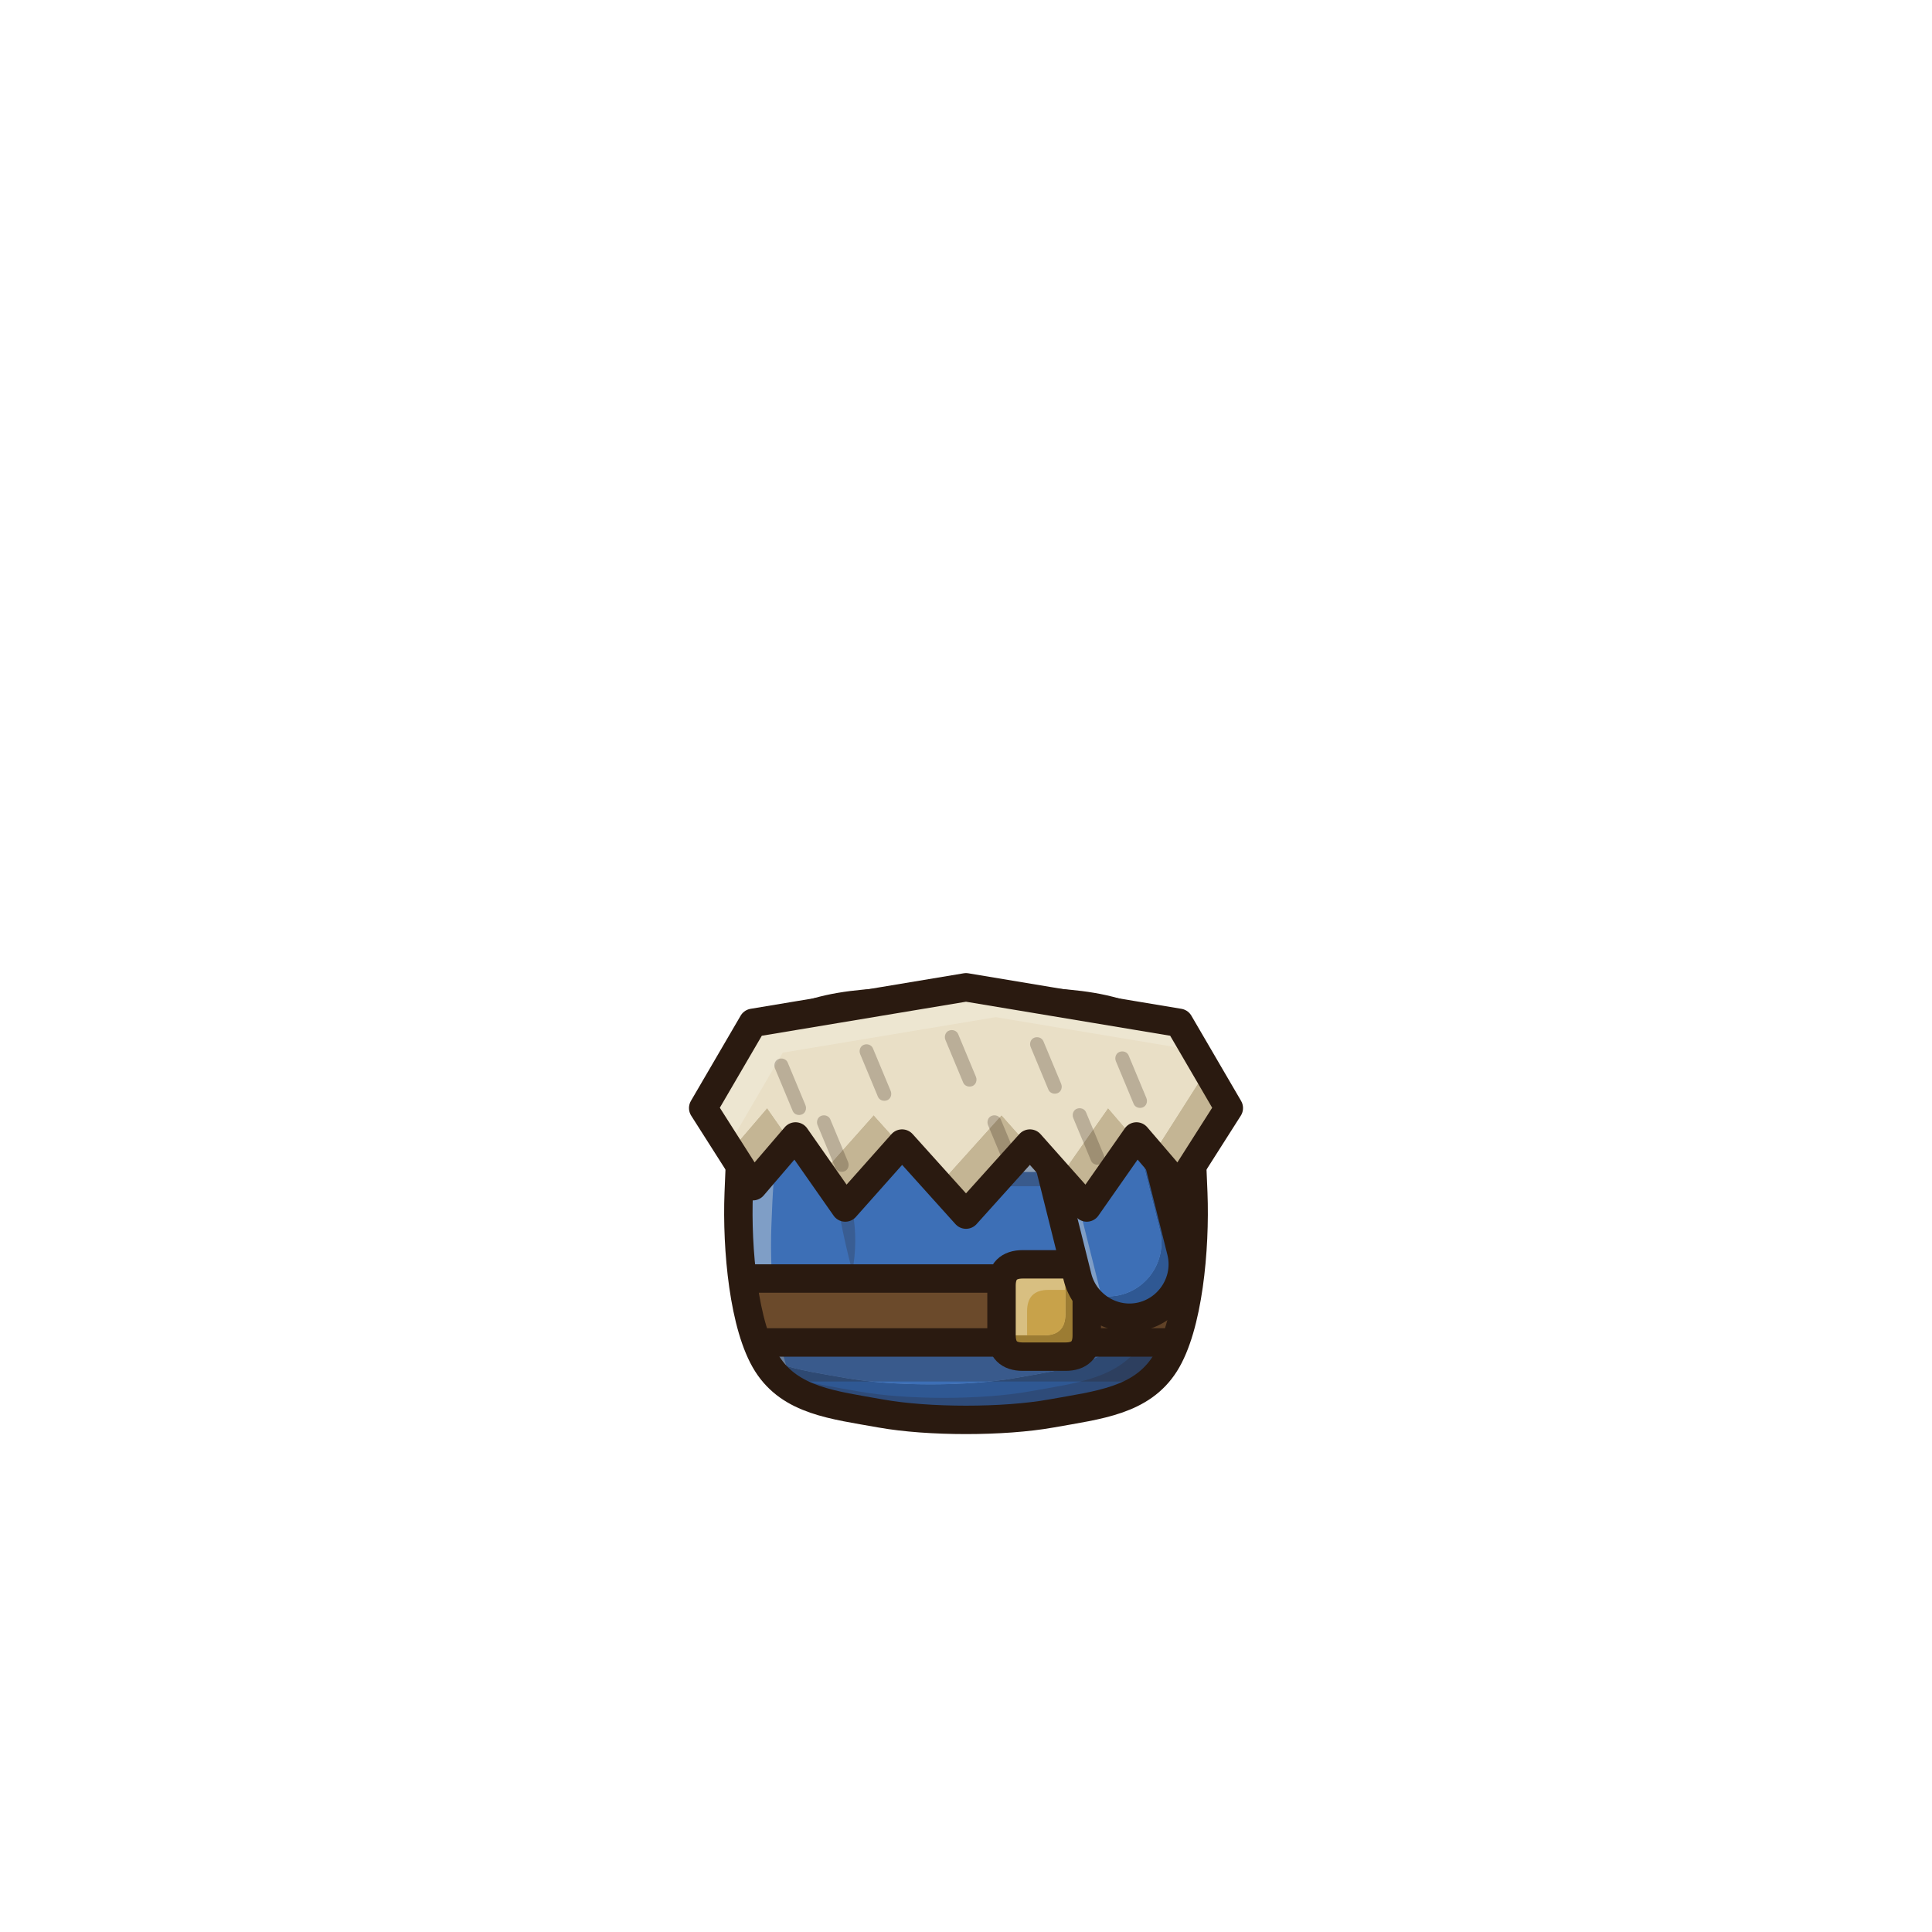
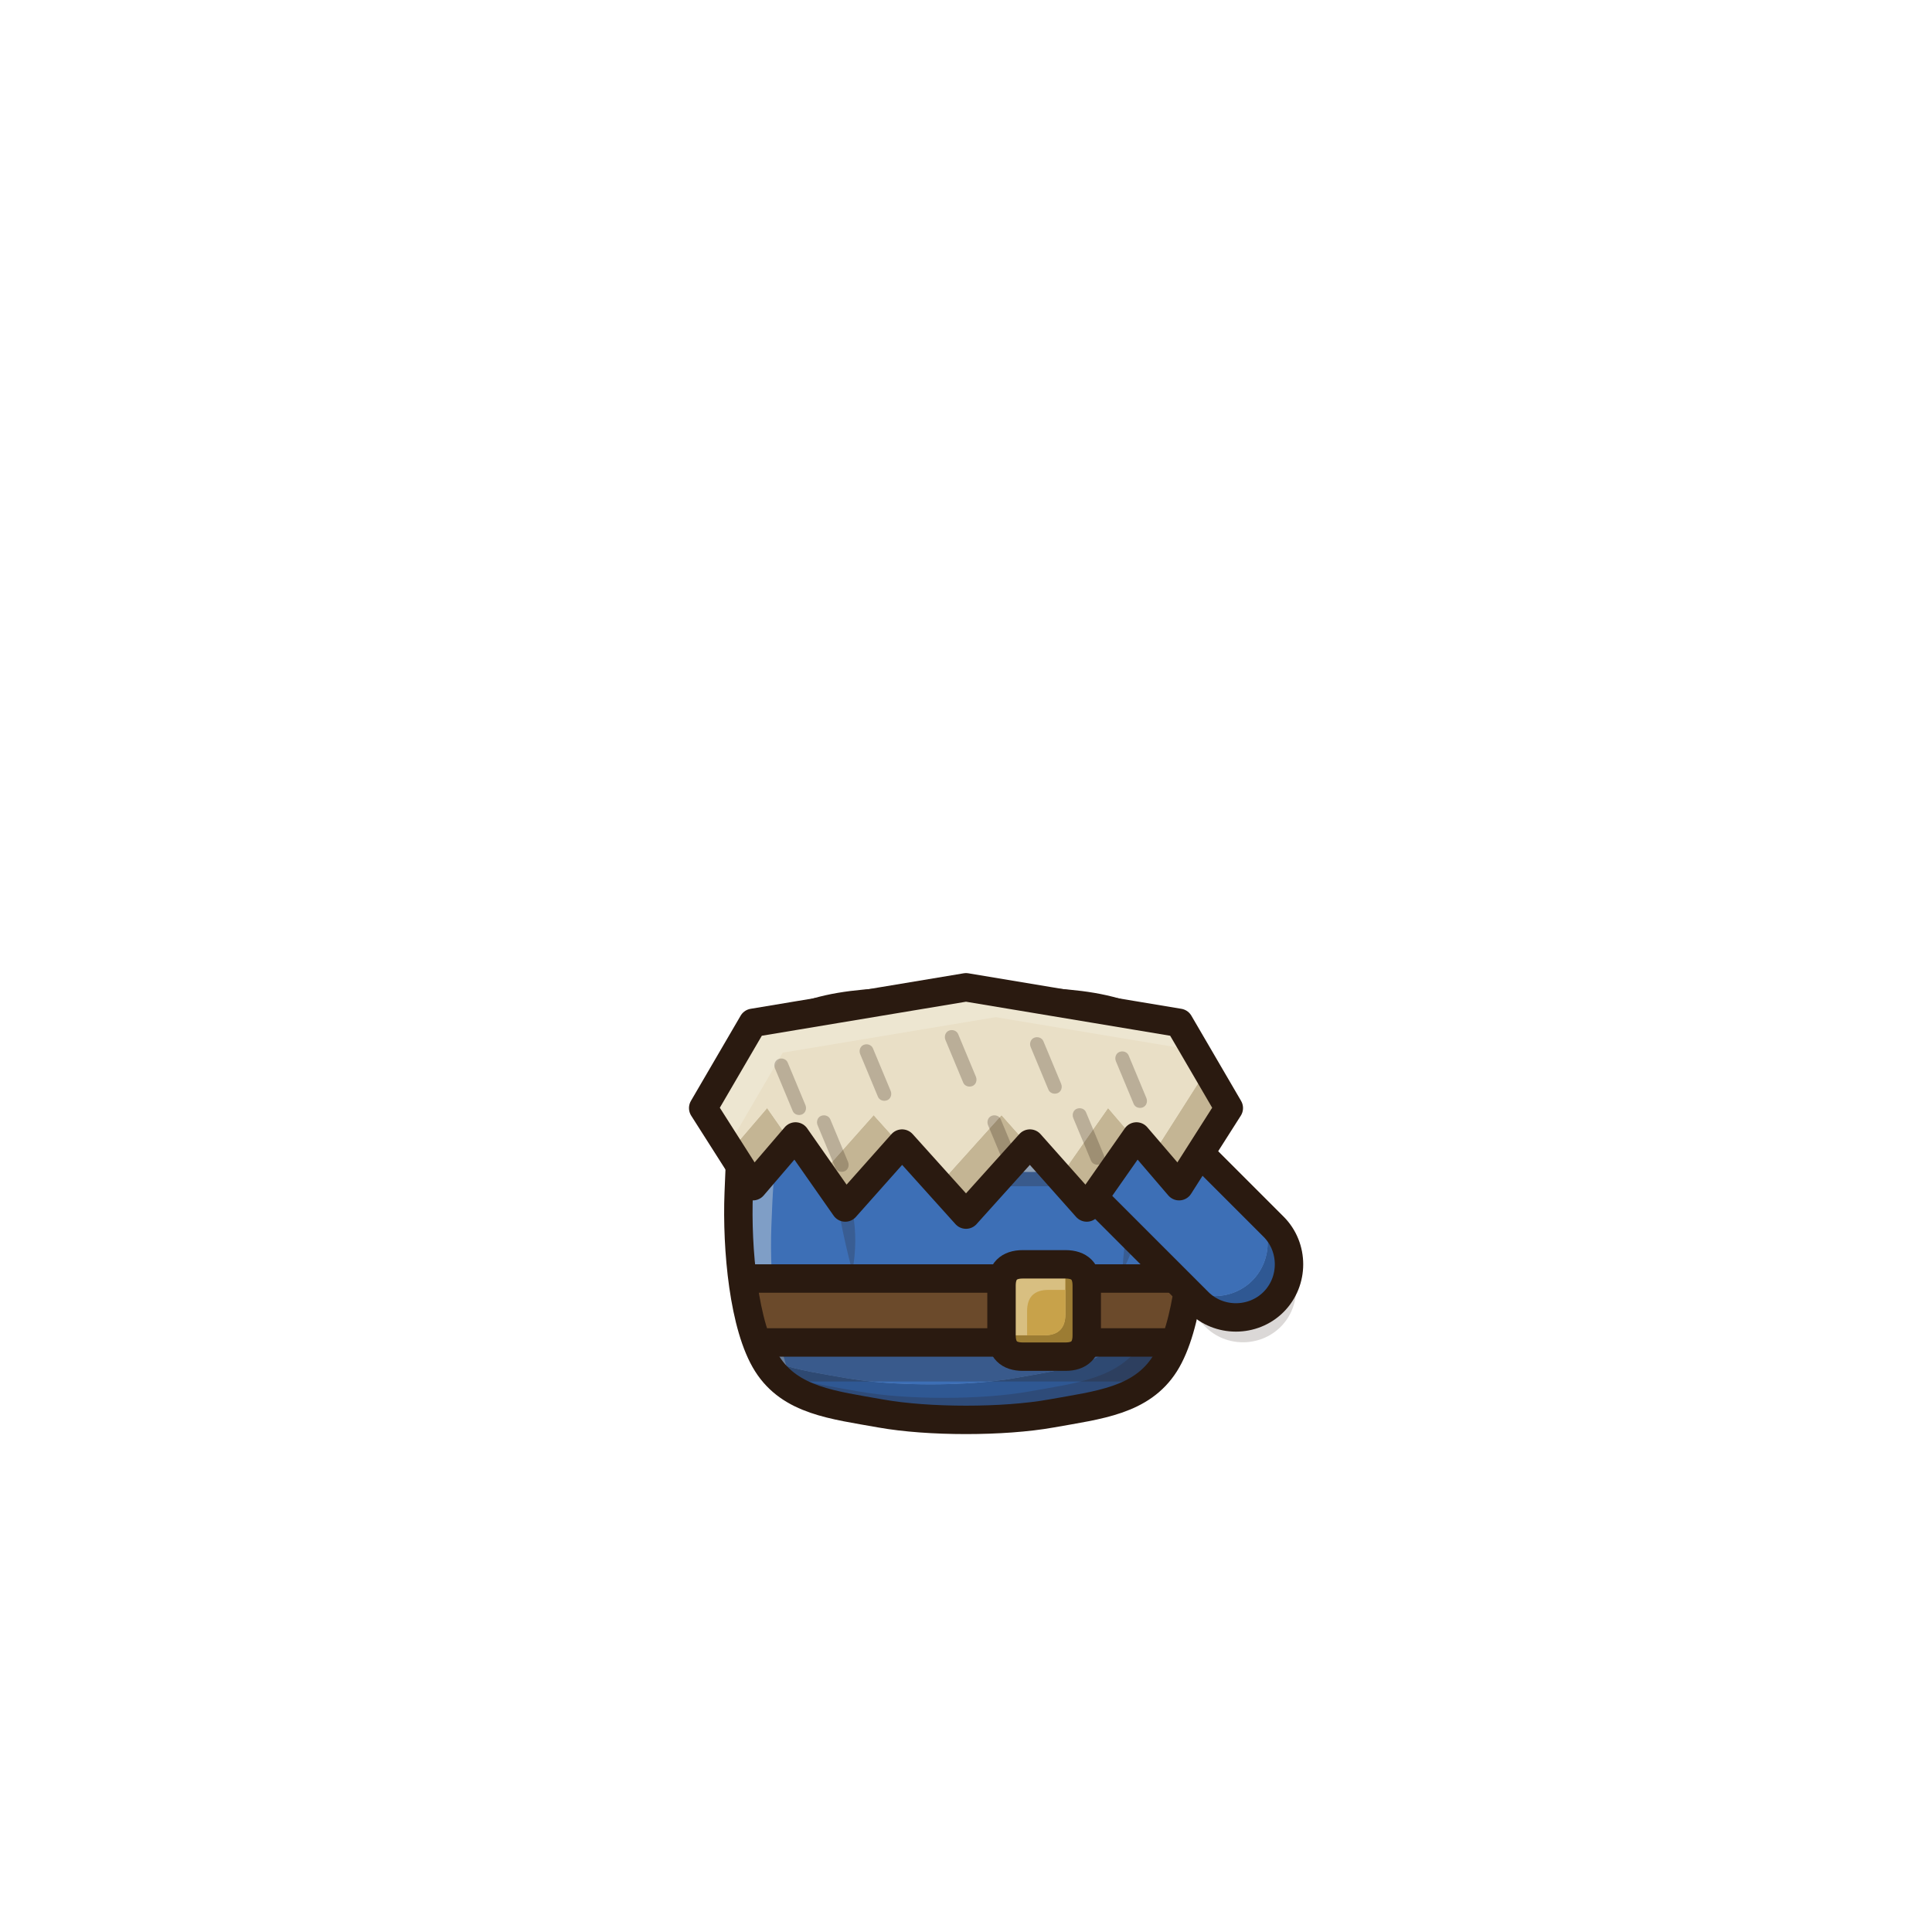
<svg xmlns="http://www.w3.org/2000/svg" id="berserker-body" width="272" height="272" viewBox="-40 -40 272 272">
  <defs>
    <path id="berserker-body-tunic-shape" d="M 70 105 C 75.3 100.5 87.3 101 96 101 C 104.7 101 116.7 100.5 122 105 C 127.3 109.5 127.7 120.2 128 128 C 128.3 135.8 127.3 146.8 124 152 C 120.7 157.2 114.7 157.8 108 159 C 101.3 160.2 90.7 160.2 84 159 C 77.3 157.8 71.3 157.2 68 152 C 64.7 146.8 63.7 135.8 64 128 C 64.3 120.2 64.7 109.5 70 105 Z" />
    <clipPath id="berserker-body-tunic-clip">
      <use href="#berserker-body-tunic-shape" />
    </clipPath>
    <clipPath id="berserker-body-tunic-lit-clip">
      <use href="#berserker-body-tunic-shape" transform="translate(-5 -5)" />
    </clipPath>
    <path id="berserker-body-belt-shape" d="M 56 140 L 136 140 L 136 149 L 56 149 L 56 140 Z" />
    <path id="berserker-body-buckle-shape" d="M 104 138 L 110 138 Q 113 138 113 141 L 113 148 Q 113 151 110 151 L 104 151 Q 101 151 101 148 L 101 141 Q 101 138 104 138 Z" />
    <clipPath id="berserker-body-buckle-clip">
      <use href="#berserker-body-buckle-shape" />
    </clipPath>
    <clipPath id="berserker-body-buckle-lit-clip">
      <use href="#berserker-body-buckle-shape" transform="translate(-3 -3)" />
    </clipPath>
-     <path id="berserker-body-arm-shape" d="M 106.7 119.8 L 111.7 139.8 C 112.7 143.8 116.8 146.3 120.8 145.3 C 124.8 144.3 127.3 140.2 126.3 136.2 L 121.3 116.2 C 120.3 112.2 116.2 109.7 112.2 110.7 C 108.2 111.7 105.7 115.8 106.7 119.8 Z" />
+     <path id="berserker-body-arm-shape" d="M 108.7 123.3 L 128.7 143.3 C 131.6 146.2 136.4 146.2 139.3 143.3 C 142.2 140.4 142.2 135.6 139.3 132.7 L 119.3 112.7 C 116.4 109.8 111.6 109.8 108.7 112.7 C 105.8 115.6 105.8 120.4 108.7 123.3 Z" />
    <clipPath id="berserker-body-arm-clip">
      <use href="#berserker-body-arm-shape" />
    </clipPath>
    <clipPath id="berserker-body-arm-lit-clip">
      <use href="#berserker-body-arm-shape" transform="translate(-3 -3)" />
    </clipPath>
    <path id="berserker-body-fur-shape" d="M 66 104 L 96 99 L 126 104 L 133 116 L 126 127 L 120 120 L 113 130 L 105 121 L 96 131 L 87 121 L 79 130 L 72 120 L 66 127 L 59 116 Z" />
    <clipPath id="berserker-body-fur-clip">
      <use href="#berserker-body-fur-shape" />
    </clipPath>
    <clipPath id="berserker-body-fur-lit-clip">
      <use href="#berserker-body-fur-shape" transform="translate(-4 -4)" />
    </clipPath>
  </defs>
  <g id="berserker-body-tunic">
    <use id="berserker-body-tunic-shade" href="#berserker-body-tunic-shape" fill="#2f5893" />
    <g clip-path="url(#berserker-body-tunic-clip)">
      <use id="berserker-body-tunic-deep" href="#berserker-body-tunic-shape" fill="#2a1a10" opacity="0.2" />
      <use id="berserker-body-tunic-shade-over" href="#berserker-body-tunic-shape" transform="translate(-3.1 -3.1)" fill="#2f5893" />
      <use id="berserker-body-tunic-fill" href="#berserker-body-tunic-shape" transform="translate(-5 -5)" fill="#3d6fb6" />
      <g clip-path="url(#berserker-body-tunic-lit-clip)">
        <use id="berserker-body-tunic-lit" href="#berserker-body-tunic-shape" transform="translate(-5 -5)" fill="#f4f1e4" opacity="0.36" />
        <use id="berserker-body-tunic-fill-over" href="#berserker-body-tunic-shape" transform="translate(4.6 4.6)" fill="#3d6fb6" />
      </g>
      <path id="berserker-body-patch" d="M 102 116 L 111 116 Q 113 116 113 118 L 113 125 Q 113 127 111 127 L 102 127 Q 100 127 100 125 L 100 118 Q 100 116 102 116 Z" fill="#2a1a10" opacity="0.25" />
      <path id="berserker-body-patch-thread" d="M 102.7 118 L 110.3 118 Q 111 118 111 118.7 L 111 118.7 Q 111 119.4 110.3 119.4 L 102.7 119.4 Q 102 119.4 102 118.7 L 102 118.7 Q 102 118 102.7 118 Z" fill="#f4f1e4" opacity="0.47" />
      <path id="berserker-body-patch-thread-2" d="M 102.7 123.6 L 110.3 123.6 Q 111 123.6 111 124.3 L 111 124.3 Q 111 125 110.3 125 L 102.7 125 Q 102 125 102 124.3 L 102 124.3 Q 102 123.6 102.7 123.6 Z" fill="#f4f1e4" opacity="0.47" />
      <path id="berserker-body-crease-a" d="M 80 139 Q 81.6 130.4 77 123 Q 77.9 131.1 80 139 Z" fill="#2a1a10" opacity="0.21" />
      <path id="berserker-body-crease-b" d="M 118 139 Q 121.6 132.4 120 125 Q 118.5 131.9 118 139 Z" fill="#2a1a10" opacity="0.21" />
      <path id="berserker-body-belt-cast" d="M 56 150 L 136 150 L 136 154.5 L 56 154.5 L 56 150 Z" fill="#2a1a10" opacity="0.25" />
      <g id="berserker-body-belt">
        <use id="berserker-body-belt-fill" href="#berserker-body-belt-shape" fill="#6b4a2b" />
        <use id="berserker-body-belt-line" href="#berserker-body-belt-shape" fill="none" stroke="#2a1a10" stroke-width="4" stroke-linecap="round" stroke-linejoin="round" />
      </g>
      <g id="berserker-body-buckle">
        <use id="berserker-body-buckle-shade" href="#berserker-body-buckle-shape" fill="#9c7c33" />
        <g clip-path="url(#berserker-body-buckle-clip)">
          <use id="berserker-body-buckle-fill" href="#berserker-body-buckle-shape" transform="translate(-3 -3)" fill="#c8a24a" />
          <g clip-path="url(#berserker-body-buckle-lit-clip)">
            <use id="berserker-body-buckle-lit" href="#berserker-body-buckle-shape" transform="translate(-3 -3)" fill="#f4f1e4" opacity="0.36" />
            <use id="berserker-body-buckle-fill-over" href="#berserker-body-buckle-shape" transform="translate(3.6 3.6)" fill="#c8a24a" />
          </g>
        </g>
        <use id="berserker-body-buckle-line" href="#berserker-body-buckle-shape" fill="none" stroke="#2a1a10" stroke-width="4" stroke-linecap="round" stroke-linejoin="round" />
      </g>
    </g>
    <use id="berserker-body-tunic-line" href="#berserker-body-tunic-shape" fill="none" stroke="#2a1a10" stroke-width="4" stroke-linecap="round" stroke-linejoin="round" />
  </g>
-   <path id="berserker-body-arm-cast" d="M 107.7 123.3 L 112.7 143.3 C 113.7 147.3 117.8 149.8 121.8 148.8 C 125.8 147.8 128.3 143.7 127.3 139.7 L 122.3 119.7 C 121.3 115.7 117.2 113.2 113.2 114.2 C 109.2 115.2 106.7 119.3 107.7 123.3 Z" fill="#2a1a10" opacity="0.17" />
+   <path id="berserker-body-arm-cast" d="M 109.7 126.8 L 129.7 146.8 C 132.6 149.7 137.4 149.7 140.3 146.8 C 143.2 143.9 143.2 139.1 140.3 136.2 L 120.3 116.2 C 117.4 113.3 112.6 113.3 109.7 116.2 C 106.8 119.1 106.8 123.9 109.7 126.8 Z" fill="#2a1a10" opacity="0.17" />
  <g id="berserker-body-arm">
    <use id="berserker-body-arm-shade" href="#berserker-body-arm-shape" fill="#2f5893" />
    <g clip-path="url(#berserker-body-arm-clip)">
      <use id="berserker-body-arm-fill" href="#berserker-body-arm-shape" transform="translate(-3 -3)" fill="#3d6fb6" />
      <g clip-path="url(#berserker-body-arm-lit-clip)">
        <use id="berserker-body-arm-lit" href="#berserker-body-arm-shape" transform="translate(-3 -3)" fill="#f4f1e4" opacity="0.36" />
        <use id="berserker-body-arm-fill-over" href="#berserker-body-arm-shape" transform="translate(3.6 3.6)" fill="#3d6fb6" />
      </g>
    </g>
    <use id="berserker-body-arm-line" href="#berserker-body-arm-shape" fill="none" stroke="#2a1a10" stroke-width="4" stroke-linecap="round" stroke-linejoin="round" />
  </g>
  <g id="berserker-body-fur">
    <use id="berserker-body-fur-shade" href="#berserker-body-fur-shape" fill="#c4b594" />
    <g clip-path="url(#berserker-body-fur-clip)">
      <use id="berserker-body-fur-fill" href="#berserker-body-fur-shape" transform="translate(-4 -4)" fill="#e9dfc6" />
      <g clip-path="url(#berserker-body-fur-lit-clip)">
        <use id="berserker-body-fur-lit" href="#berserker-body-fur-shape" transform="translate(-4 -4)" fill="#f4f1e4" opacity="0.36" />
        <use id="berserker-body-fur-fill-over" href="#berserker-body-fur-shape" transform="translate(4.2 4.2)" fill="#e9dfc6" />
      </g>
      <path id="berserker-body-tuft" d="M 69.1 110.4 L 71.6 116.4 C 71.8 116.9 72.4 117.1 72.9 116.9 C 73.4 116.7 73.6 116.1 73.4 115.6 L 70.9 109.6 C 70.7 109.1 70.1 108.9 69.6 109.1 C 69.1 109.3 68.9 109.9 69.1 110.4 Z" fill="#2a1a10" opacity="0.25" />
      <path id="berserker-body-tuft-2" d="M 81.1 108.4 L 83.6 114.4 C 83.8 114.9 84.4 115.1 84.9 114.9 C 85.4 114.7 85.6 114.1 85.4 113.6 L 82.9 107.6 C 82.7 107.1 82.1 106.9 81.6 107.1 C 81.1 107.3 80.9 107.9 81.1 108.4 Z" fill="#2a1a10" opacity="0.25" />
      <path id="berserker-body-tuft-3" d="M 93.1 106.4 L 95.6 112.4 C 95.8 112.9 96.4 113.1 96.9 112.9 C 97.4 112.7 97.6 112.1 97.4 111.6 L 94.9 105.6 C 94.7 105.1 94.1 104.9 93.6 105.1 C 93.1 105.3 92.9 105.9 93.1 106.4 Z" fill="#2a1a10" opacity="0.25" />
      <path id="berserker-body-tuft-4" d="M 105.1 107.4 L 107.6 113.4 C 107.8 113.9 108.4 114.1 108.9 113.9 C 109.4 113.7 109.6 113.1 109.4 112.6 L 106.9 106.6 C 106.7 106.1 106.1 105.9 105.6 106.1 C 105.1 106.3 104.9 106.9 105.1 107.4 Z" fill="#2a1a10" opacity="0.25" />
      <path id="berserker-body-tuft-5" d="M 117.1 109.4 L 119.6 115.4 C 119.8 115.9 120.4 116.1 120.9 115.9 C 121.4 115.7 121.6 115.1 121.4 114.6 L 118.9 108.6 C 118.7 108.1 118.1 107.9 117.6 108.1 C 117.1 108.3 116.9 108.9 117.1 109.4 Z" fill="#2a1a10" opacity="0.25" />
      <path id="berserker-body-tuft-6" d="M 75.1 118.4 L 77.6 124.4 C 77.8 124.9 78.4 125.1 78.9 124.9 C 79.4 124.7 79.6 124.1 79.4 123.6 L 76.9 117.6 C 76.7 117.1 76.1 116.9 75.6 117.1 C 75.1 117.3 74.9 117.9 75.1 118.4 Z" fill="#2a1a10" opacity="0.25" />
      <path id="berserker-body-tuft-7" d="M 99.1 118.4 L 101.6 124.4 C 101.8 124.9 102.4 125.1 102.9 124.9 C 103.4 124.7 103.6 124.1 103.4 123.6 L 100.9 117.6 C 100.7 117.1 100.1 116.9 99.6 117.1 C 99.1 117.3 98.9 117.9 99.1 118.4 Z" fill="#2a1a10" opacity="0.25" />
      <path id="berserker-body-tuft-8" d="M 111.1 117.4 L 113.6 123.4 C 113.8 123.9 114.4 124.1 114.9 123.9 C 115.4 123.7 115.6 123.1 115.4 122.6 L 112.9 116.6 C 112.7 116.1 112.1 115.9 111.6 116.1 C 111.1 116.3 110.9 116.9 111.1 117.4 Z" fill="#2a1a10" opacity="0.25" />
    </g>
    <use id="berserker-body-fur-line" href="#berserker-body-fur-shape" fill="none" stroke="#2a1a10" stroke-width="4" stroke-linecap="round" stroke-linejoin="round" />
  </g>
</svg>
